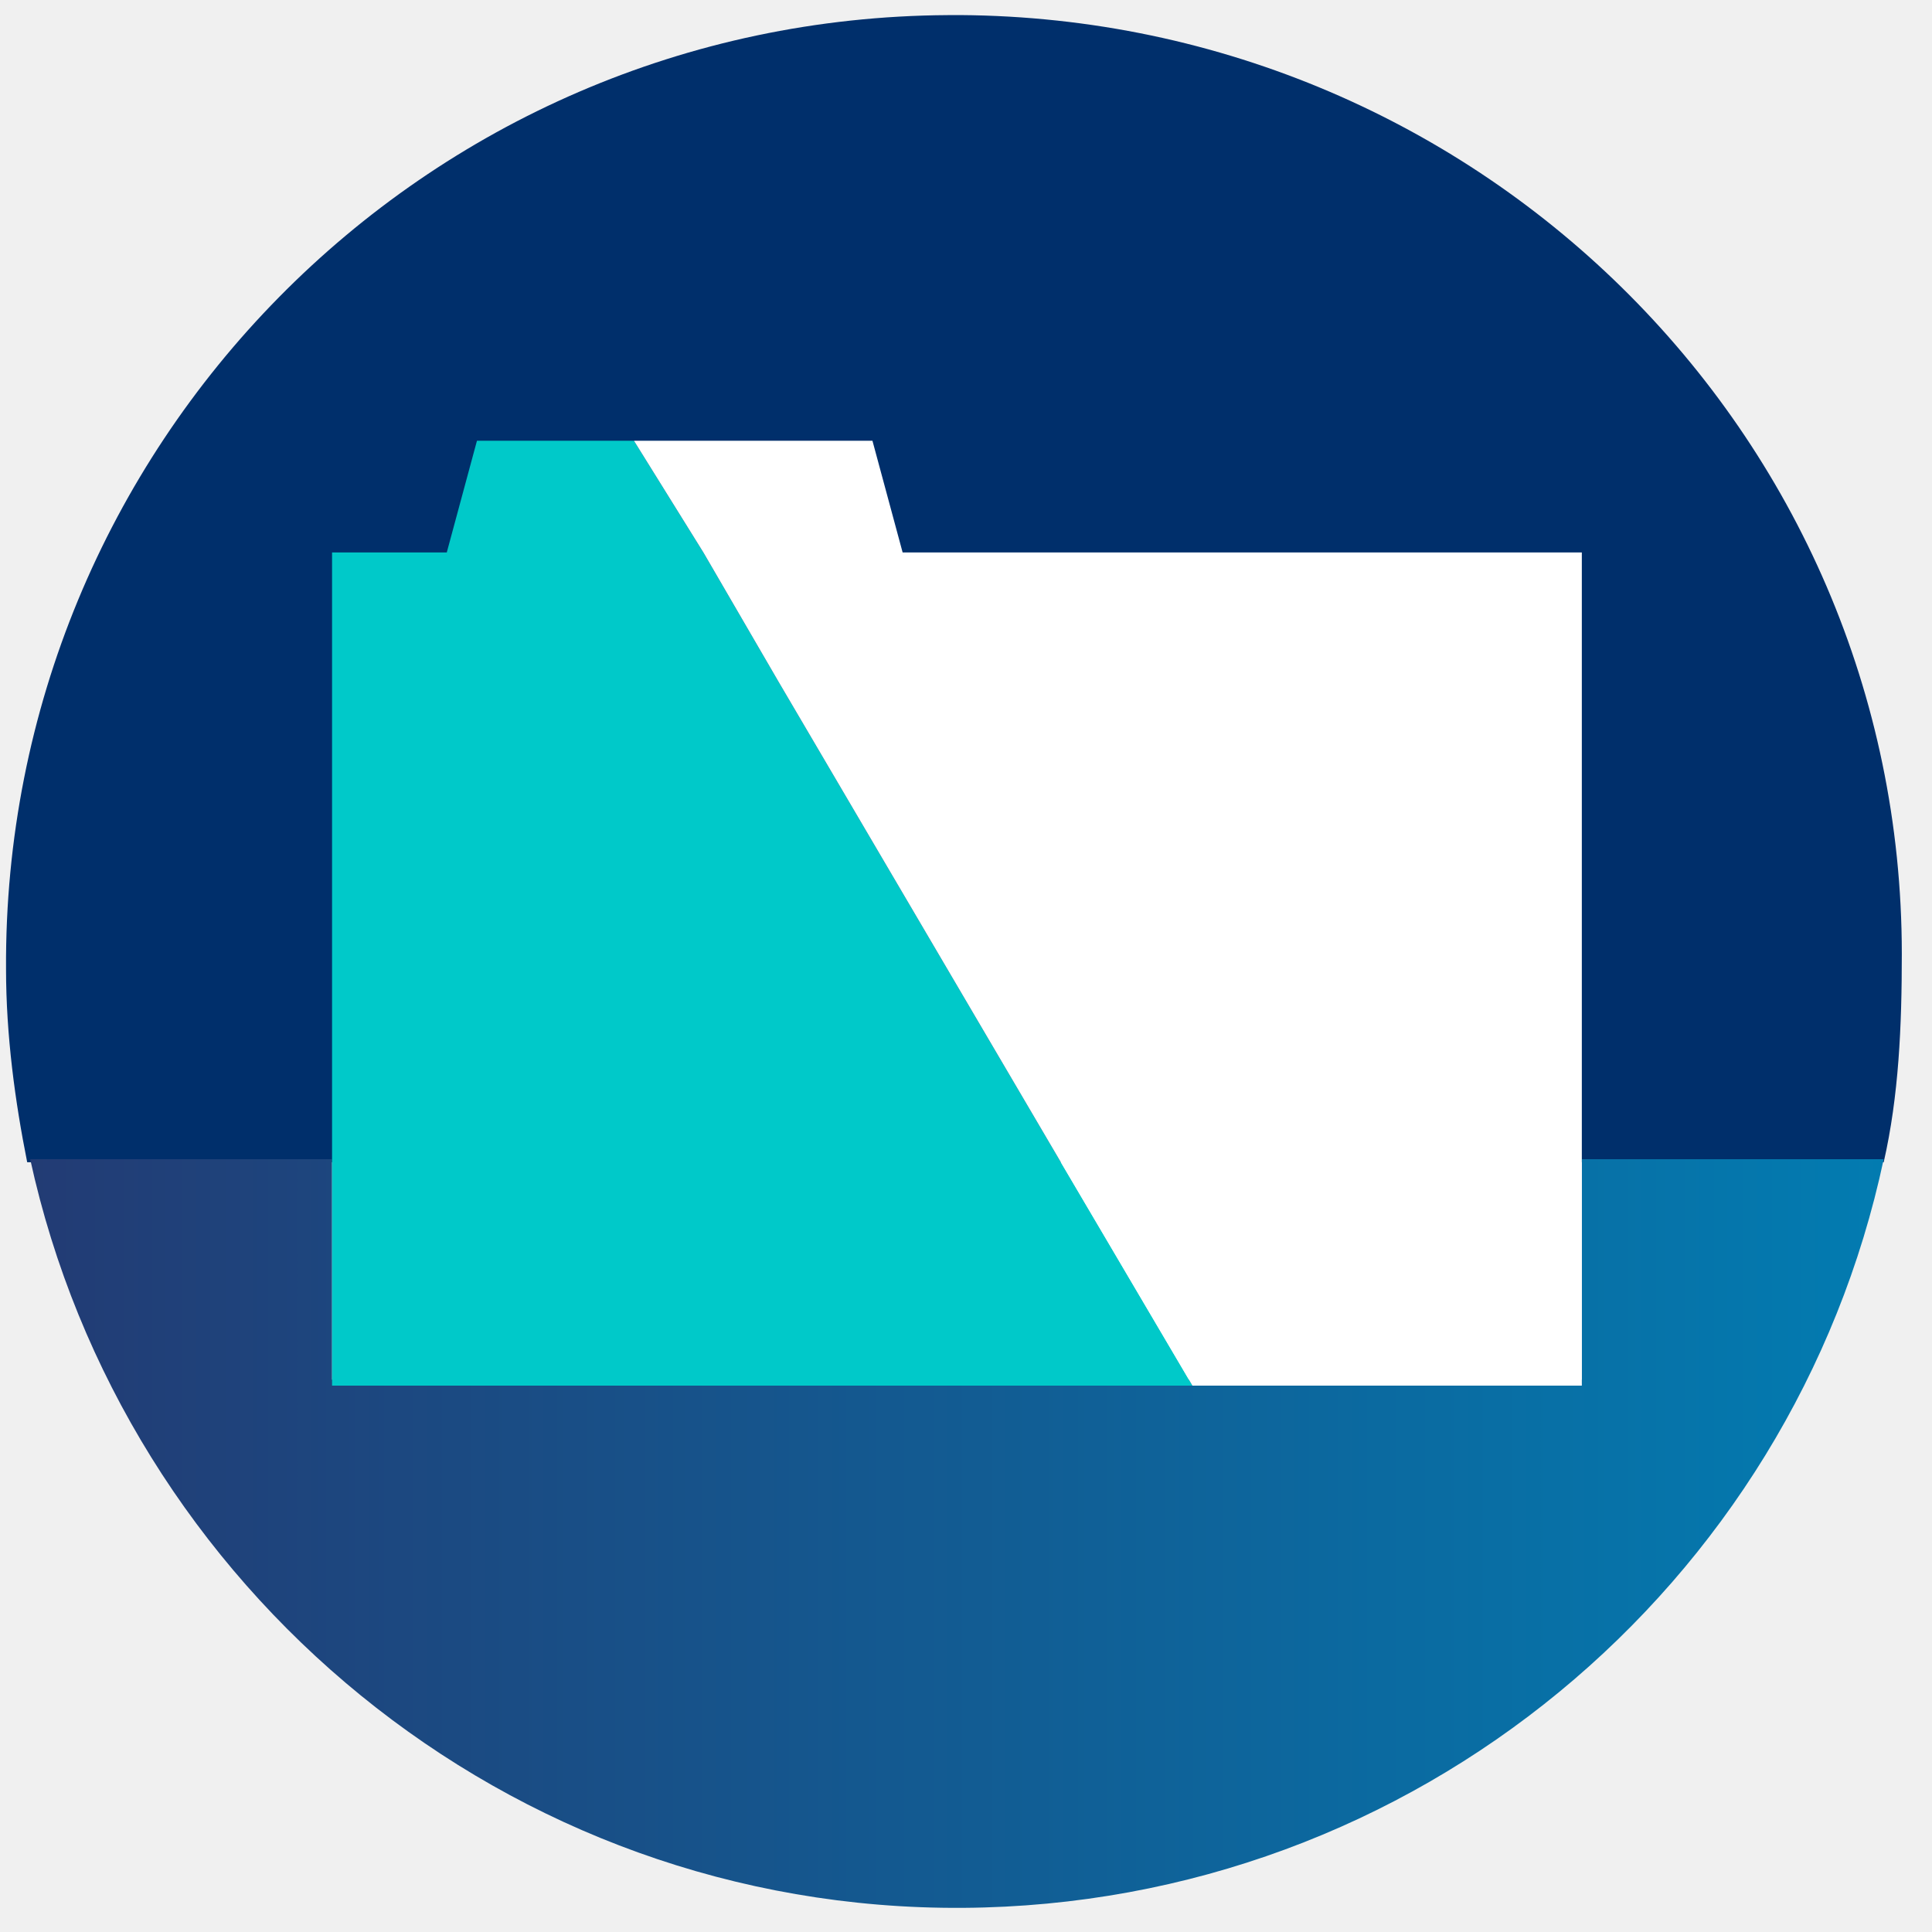
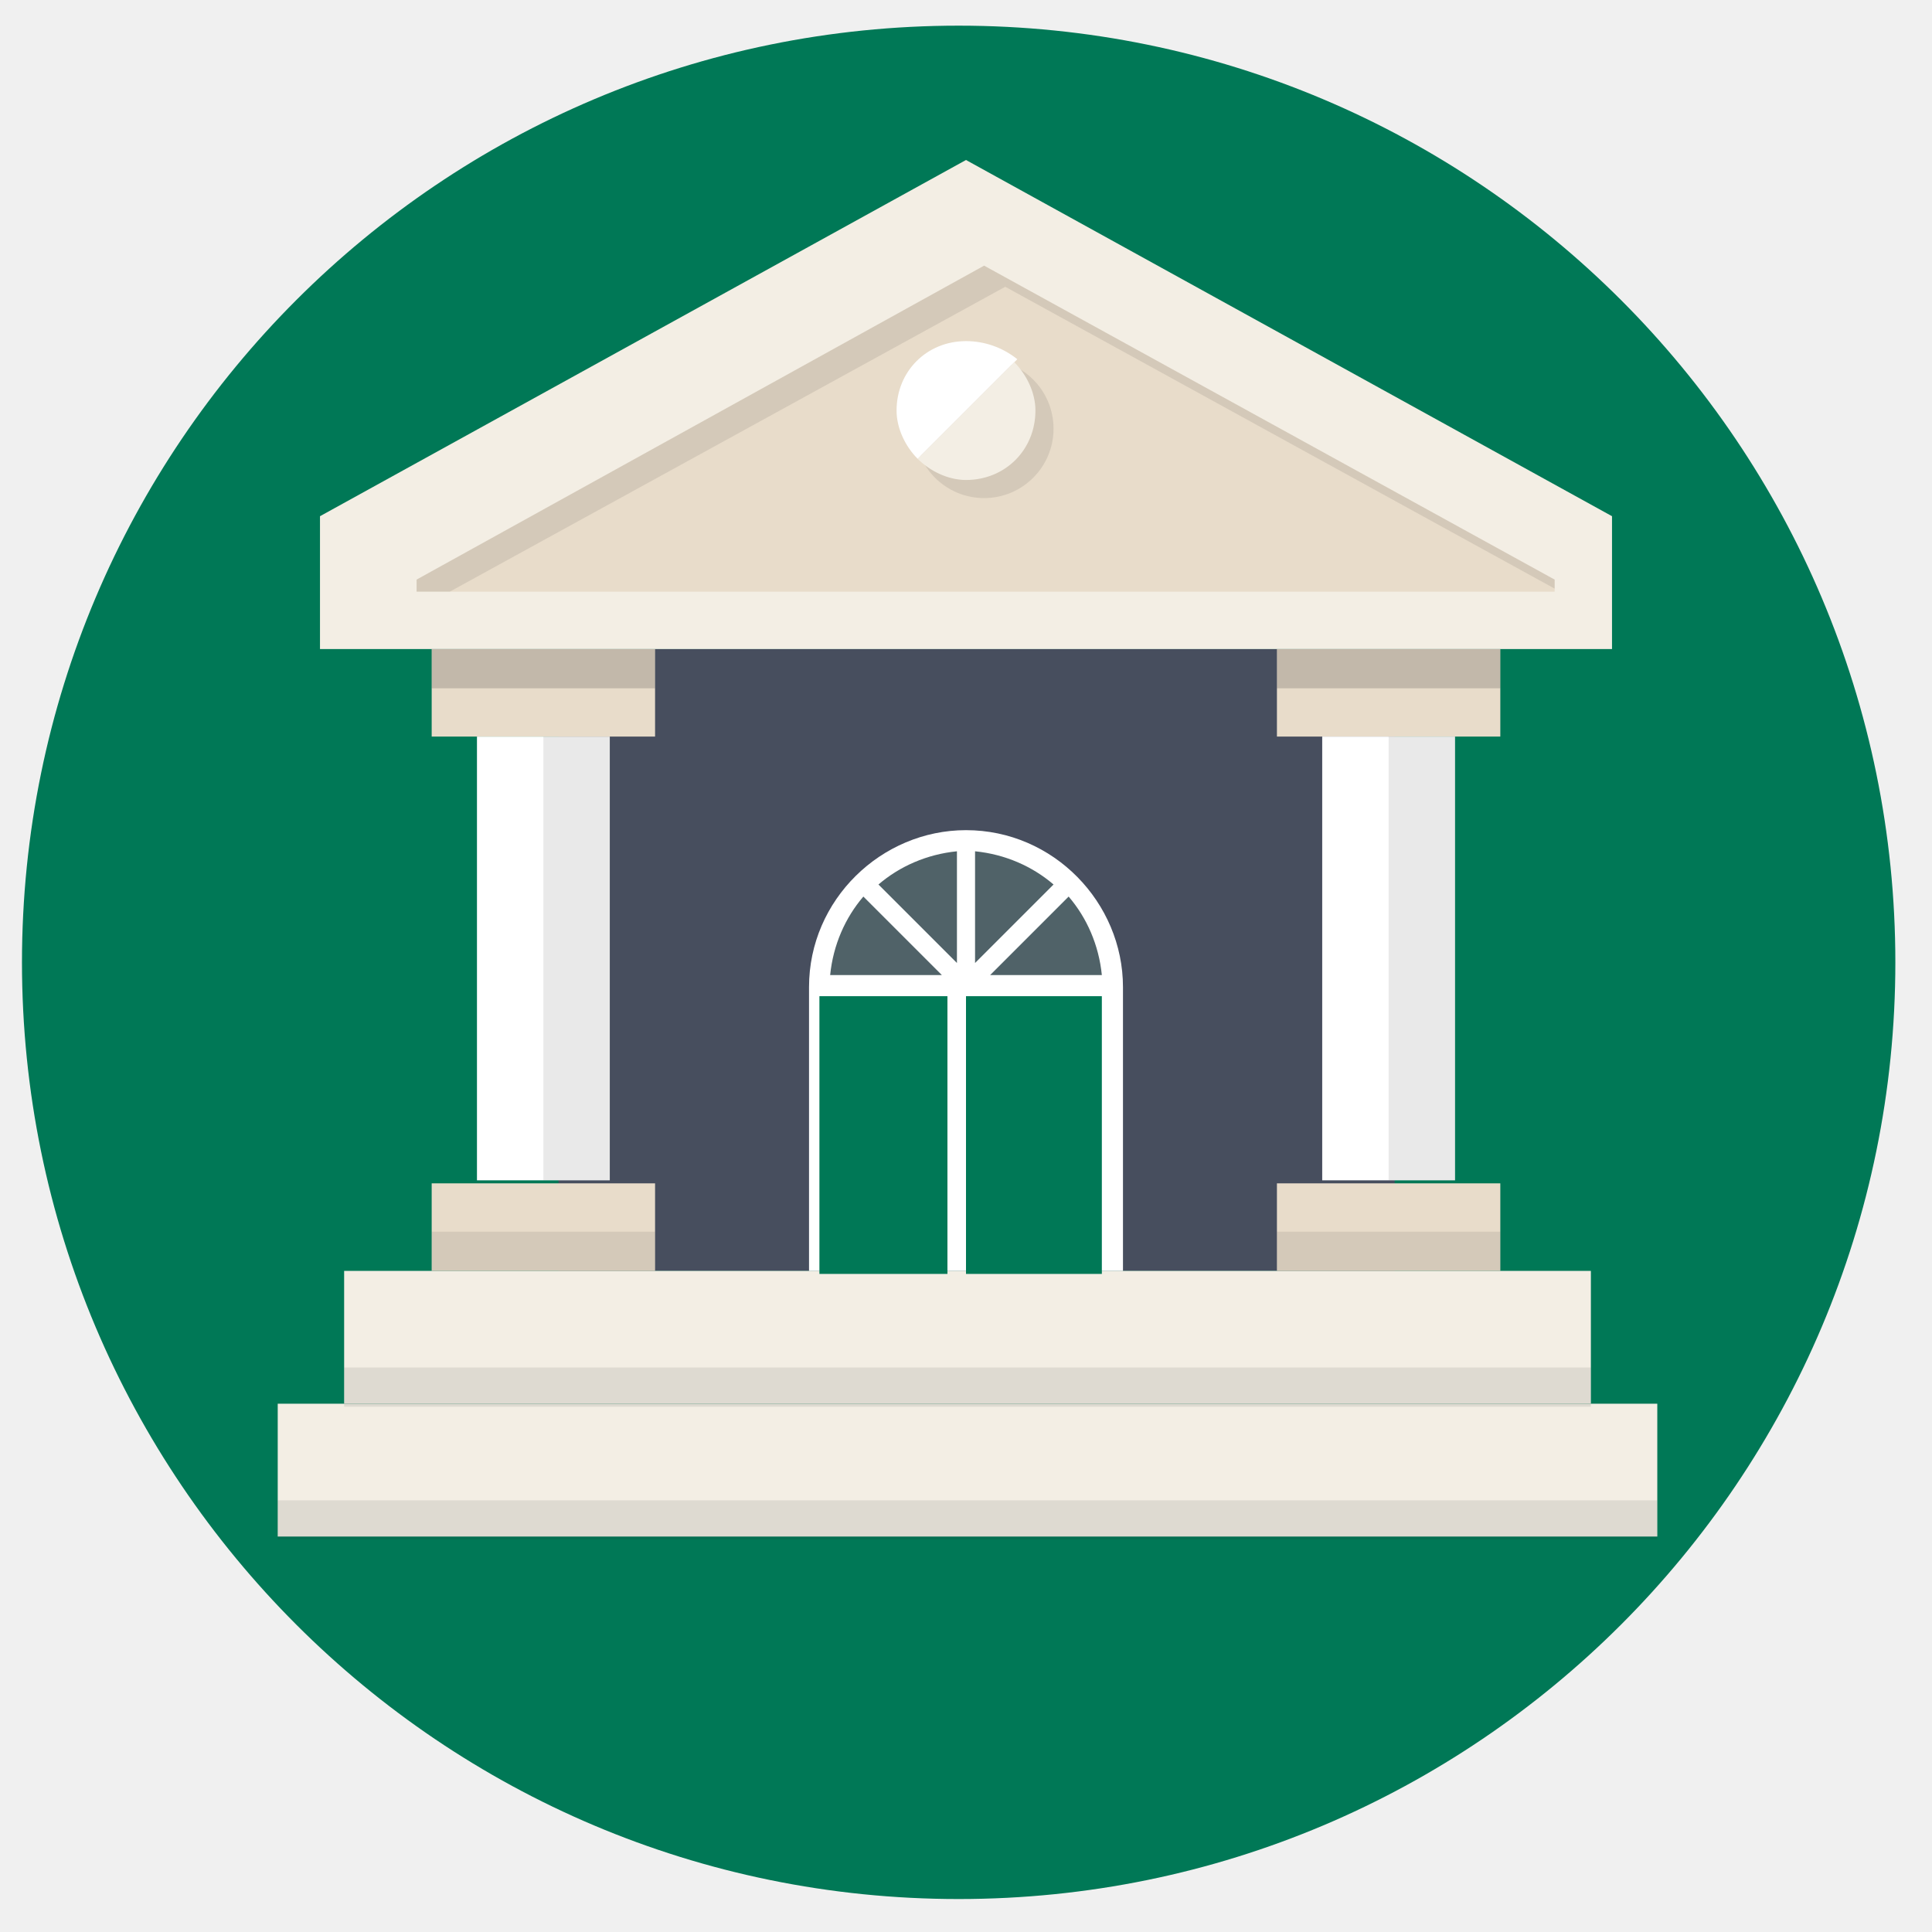
- <svg xmlns="http://www.w3.org/2000/svg" width="40" height="40" viewBox="0 0 40 40">
-   <defs>
-     <linearGradient id="a" x1="-4.446%" x2="106.549%" y1="49.728%" y2="49.728%">
-       <stop offset="0%" stop-color="#243871" />
-       <stop offset="100%" stop-color="#0080B5" />
-     </linearGradient>
-   </defs>
-   <g fill="none" fill-rule="evenodd">
-     <path fill="#002F6B" d="M19.625.313C8.75.374.062 9.25.125 20.063c0 1.375.188 2.75.438 4H39c.313-1.375.375-2.813.375-4.313C39.375 8.937 30.5.25 19.625.312z" />
-     <path fill="url(#a)" d="M33.25 28.563H7.375V24h-6.25C3.063 32.875 11 39.563 20.438 39.5c9.375-.063 17.187-6.688 19.062-15.5h-6.25v4.563z" transform="translate(-.5)" />
-     <path fill="#00C9C9" d="M22 24.125l-5.875-10-1.563-2.688-1.437-2.312h-3.25l-.625 2.313H6.875v17.25h17.813z" />
-     <path fill="#FFF" d="M18.688 11.438l-.625-2.313h-4.938l1.438 2.313 1.562 2.687 5.875 10 2.688 4.563h8.062v-17.25z" />
+ <svg xmlns="http://www.w3.org/2000/svg" width="64" height="64">
+   <g>
+     <rect fill="none" id="canvas_background" height="402" width="582" y="-1" x="-1" />
+   </g>
+   <g>
+     <circle stroke="null" fill="#007856" id="svg_2" r="31.029" cy="31.879" cx="31.757" class="st0" />
+     <rect fill="#474e5e" id="svg_4" y="21.5" x="18.5" width="27.7" height="20.6" class="st1" />
+     <rect fill="#f3eee4" id="svg_5" y="46.5" x="9.2" width="45.7" height="4.4" class="st2" />
+     <rect fill="#f3eee4" id="svg_6" y="42.1" x="11.4" width="41.3" height="4.4" class="st2" />
+     <rect fill="#ffffff" id="svg_7" y="24.4" x="15.8" width="4.4" height="14.7" class="st3" />
+     <rect fill="#e8dcca" id="svg_8" y="21.5" x="14.3" width="7.4" height="2.9" class="st4" />
+     <rect fill="#e8dcca" id="svg_9" y="39.2" x="42.3" width="7.4" height="2.9" class="st4" />
+     <rect fill="#e8dcca" id="svg_10" y="39.2" x="14.3" width="7.4" height="2.9" class="st4" />
+     <rect fill="#e8dcca" id="svg_11" y="21.5" x="42.3" width="7.4" height="2.9" class="st4" />
+     <rect fill="#231f20" opacity="0.1" id="svg_12" y="21.5" x="14.3" width="7.4" height="1.3" class="st5" />
+     <rect fill="#231f20" opacity="0.1" id="svg_13" y="21.5" x="42.3" width="7.4" height="1.3" class="st5" />
+     <polygon fill="#f3eee4" id="svg_14" points="10.6,17.1 32,5.3 53.4,17.1 53.4,21.5 10.6,21.5   " class="st2" />
+     <polygon fill="#e8dcca" id="svg_15" points="13.8,19.6 13.8,19.2 32.6,8.8 51.5,19.2 51.5,19.6   " class="st4" />
+     <circle fill="#231f20" opacity="0.1" id="svg_16" r="2.3" cy="14.2" cx="32.6" class="st5" />
+     <polygon fill="#231f20" opacity="0.1" id="svg_17" points="33.3,9.5 51.5,19.5 51.5,19.2 32.6,8.8 13.8,19.2 13.8,19.6 14.9,19.6   " class="st5" />
+     <path fill="#ffffff" id="svg_18" d="m32,11.3c-1.3,0 -2.3,1 -2.3,2.3c0,0.6 0.3,1.2 0.7,1.6l3.3,-3.3c-0.5,-0.4 -1.1,-0.6 -1.7,-0.6z" class="st3" />
+     <path fill="#f3eee4" id="svg_19" d="m30.4,15.2c0.4,0.4 1,0.7 1.6,0.7c1.3,0 2.3,-1 2.3,-2.3c0,-0.6 -0.3,-1.2 -0.7,-1.6l-3.2,3.2z" class="st2" />
+     <rect fill="#231f20" opacity="0.1" id="svg_20" y="21.5" x="14.3" width="7.4" height="1.3" class="st5" />
+     <rect fill="#231f20" opacity="0.1" id="svg_21" y="21.5" x="42.3" width="7.4" height="1.3" class="st5" />
+     <rect fill="#231f20" opacity="0.1" id="svg_22" y="40.8" x="14.3" width="7.4" height="1.3" class="st5" />
+     <rect fill="#231f20" opacity="0.1" id="svg_23" y="40.8" x="42.3" width="7.4" height="1.3" class="st5" />
+     <rect fill="#231f20" opacity="0.1" id="svg_24" y="49.7" x="9.2" width="45.7" height="1.3" class="st5" />
+     <rect fill="#231f20" opacity="0.1" id="svg_25" y="45.3" x="11.4" width="41.3" height="1.3" class="st5" />
+     <path fill="#ffffff" id="svg_27" d="m37.2,42.1l0,-9.4c0,-2.8 -2.3,-5.2 -5.2,-5.2c-2.8,0 -5.2,2.3 -5.2,5.2l0,9.4l10.4,0z" class="st3" />
+     <path fill="#506268" id="svg_28" d="m32.3,28.2c1,0.1 1.9,0.5 2.6,1.1l-2.6,2.6l0,-3.7z" class="st6" />
+     <path fill="#506268" id="svg_29" d="m31.7,31.9l-2.6,-2.6c0.7,-0.6 1.6,-1 2.6,-1.1l0,3.7z" class="st6" />
+     <path fill="#506268" id="svg_30" d="m35.4,29.7c0.6,0.7 1,1.6 1.1,2.6l-3.7,0l2.6,-2.6z" class="st6" />
+     <path fill="#506268" id="svg_31" d="m28.6,29.7l2.6,2.6l-3.7,0c0.1,-1 0.5,-1.9 1.1,-2.6z" class="st6" />
+     <rect stroke="null" fill="#007856" id="svg_32" y="33" x="27.144" width="4.241" height="9.2" class="st7" />
+     <rect fill="#007856" id="svg_33" y="33" x="32" width="4.5" height="9.2" class="st8" />
+     <rect fill="#ffffff" id="svg_34" y="24.4" x="43.8" width="4.4" height="14.7" class="st3" />
+     <rect fill="#231f20" opacity="0.1" id="svg_35" y="24.4" x="46" width="2.2" height="14.7" class="st5" />
+     <rect fill="#231f20" opacity="0.1" id="svg_36" y="24.4" x="18" width="2.2" height="14.7" class="st5" />
  </g>
</svg>
